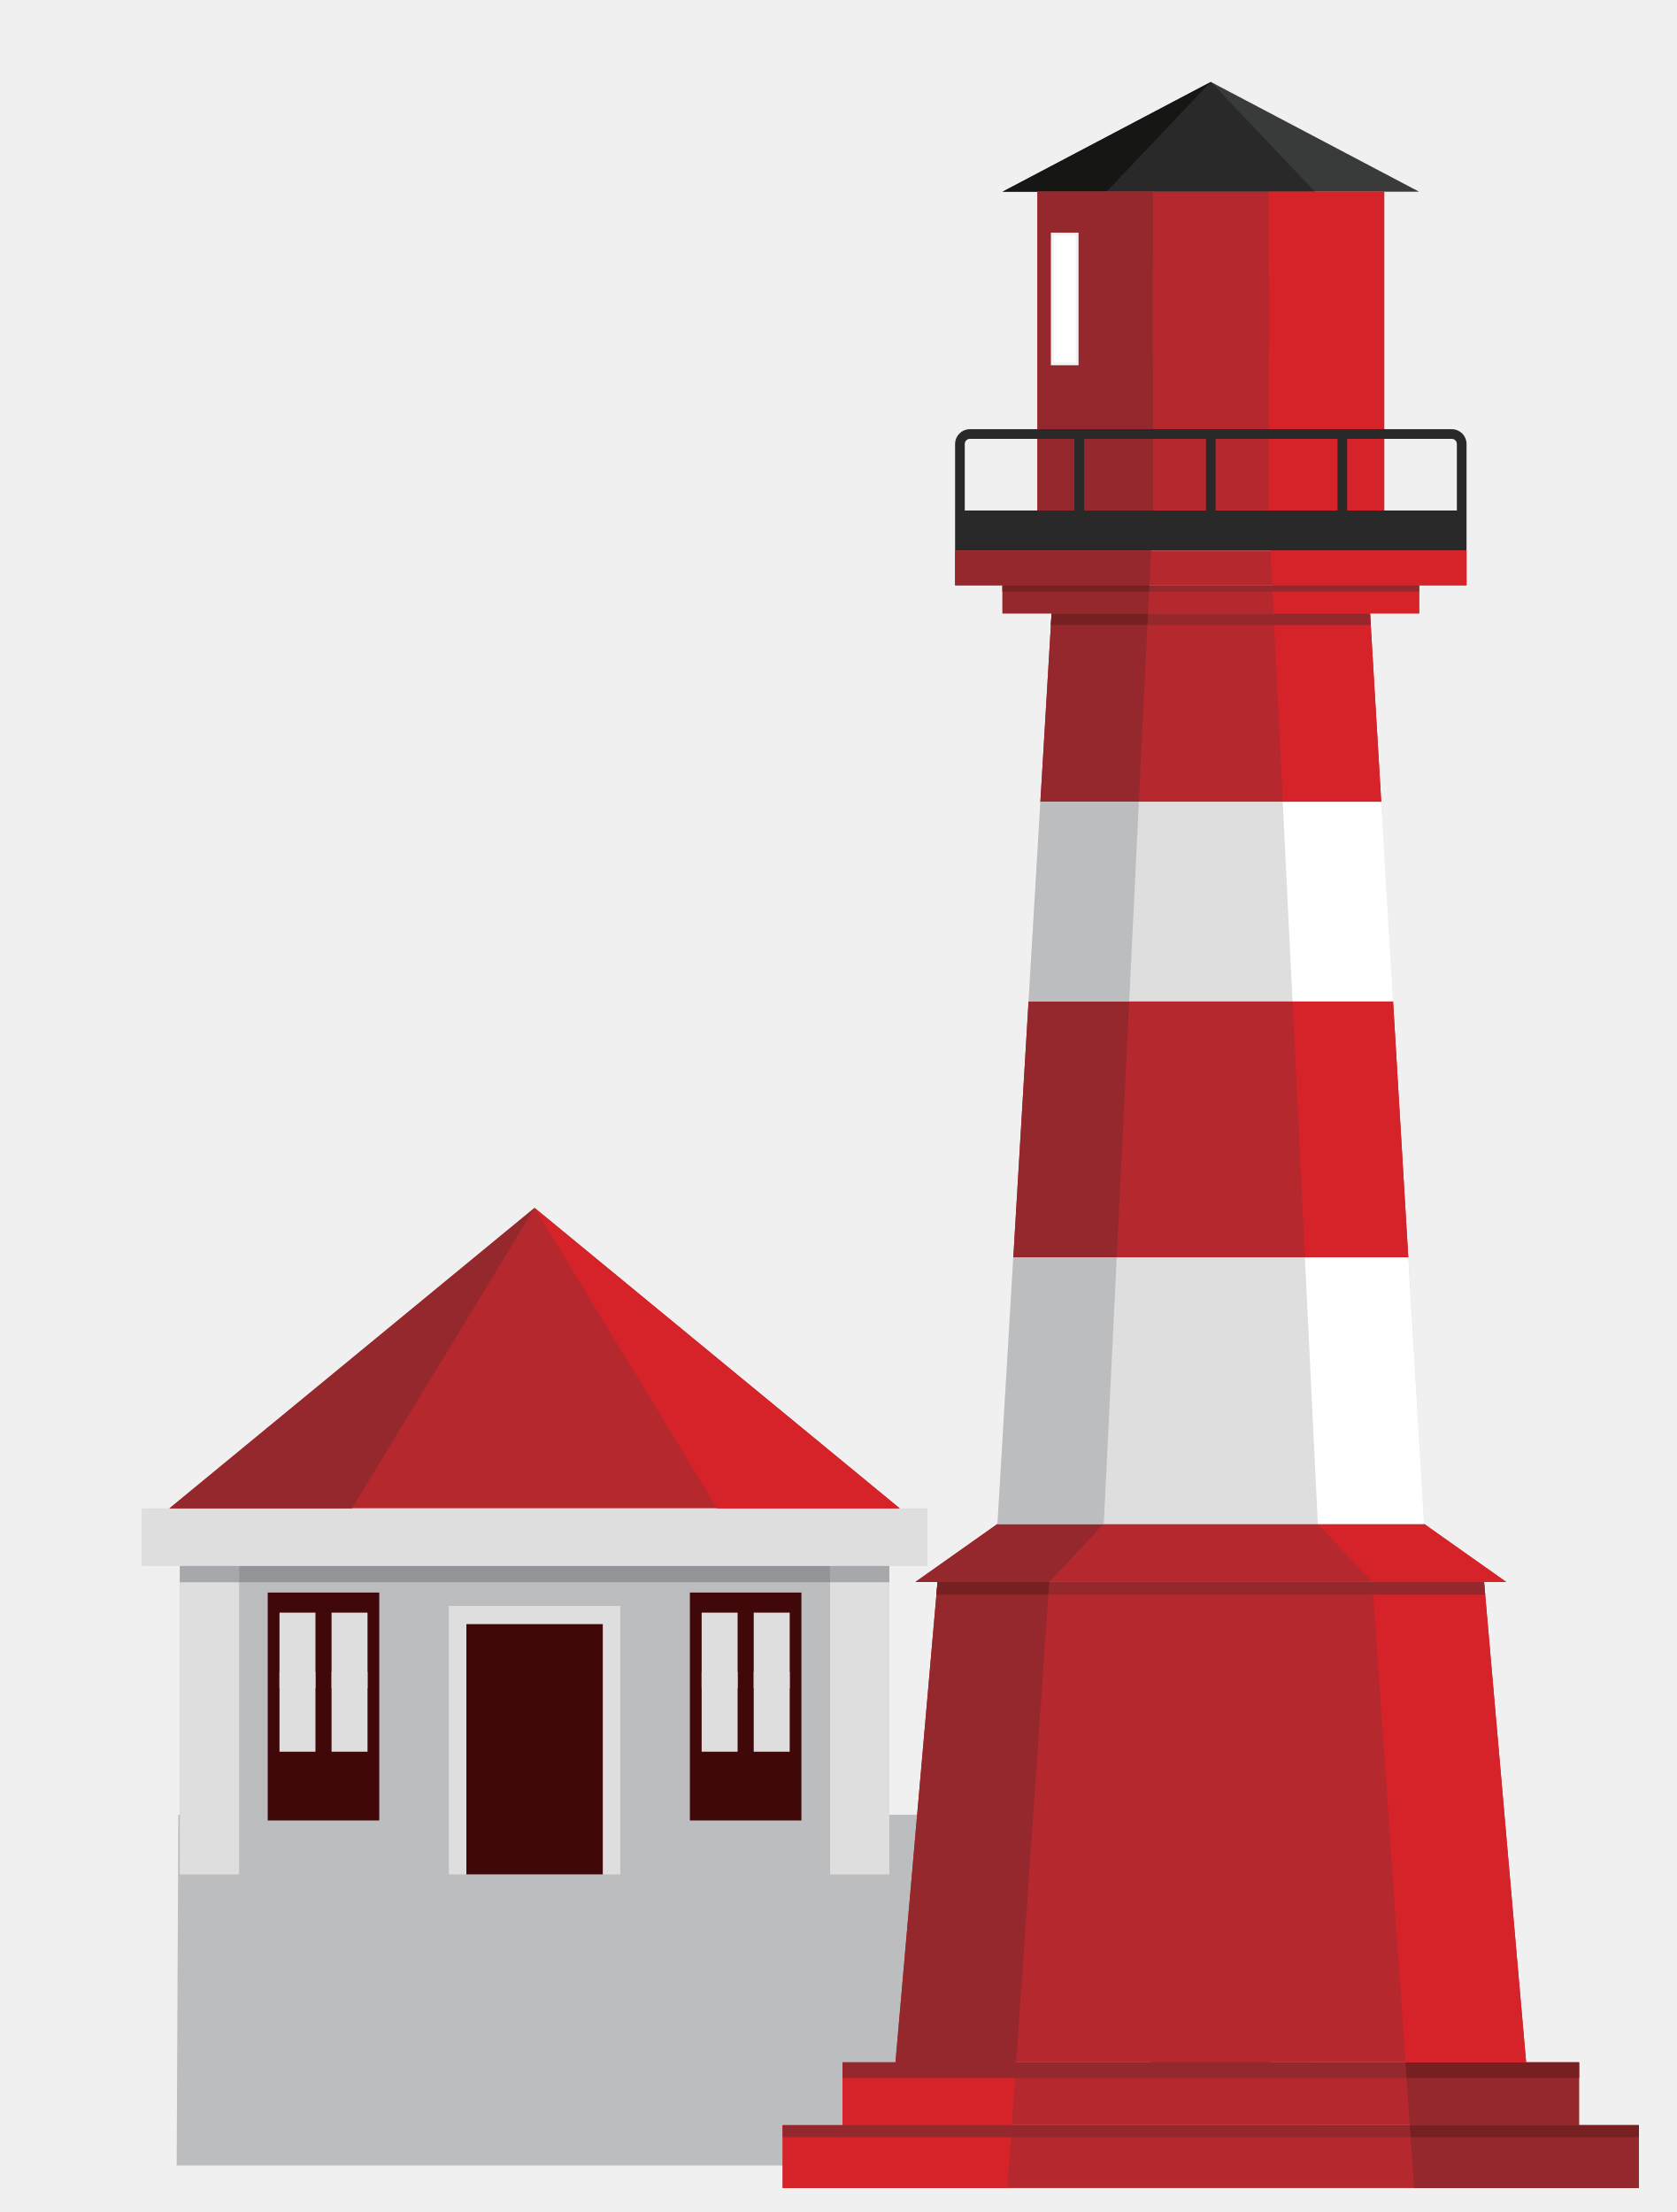
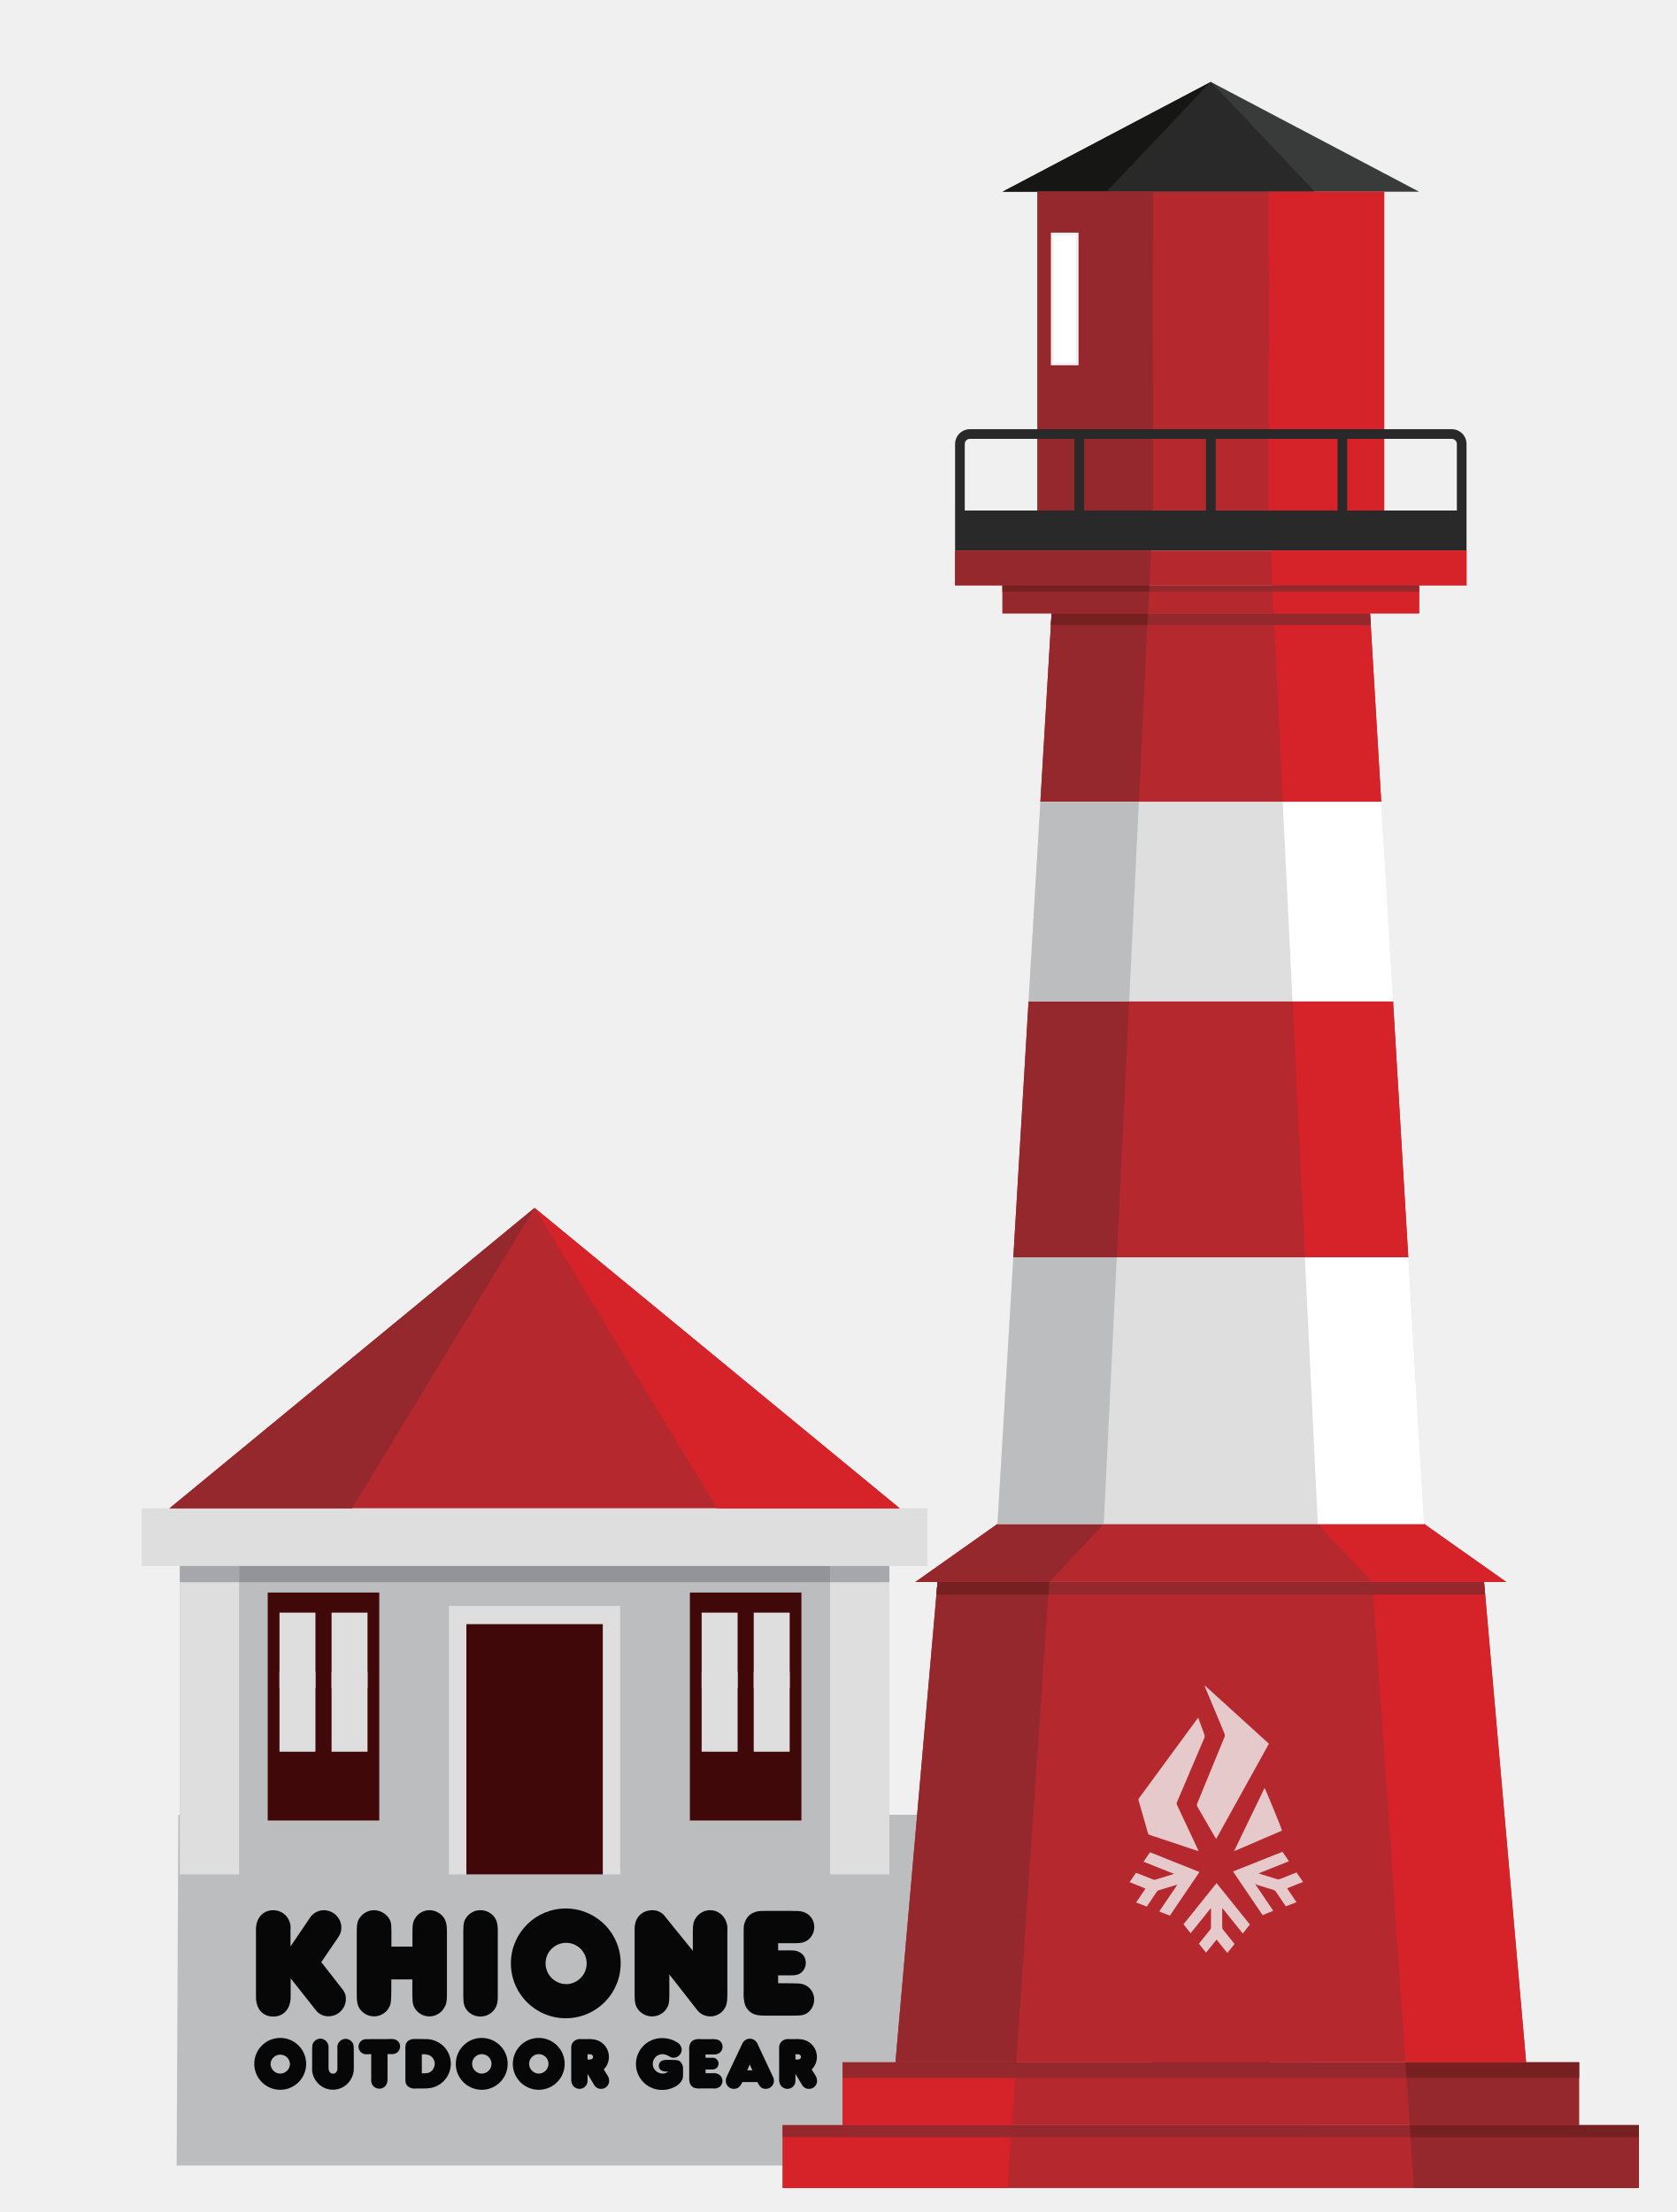
<svg xmlns="http://www.w3.org/2000/svg" height="760" viewBox="0 0 576 760" width="576">
  <path d="m61.26 623.52h188.17 201.67l-.58 120.51h-203.39-186.44z" fill="#bbbdbf" fill-rule="evenodd" />
  <path d="m183.64 415 125.44 103.25h-125.44-125.44z" fill="#b5282e" fill-rule="evenodd" />
  <path d="m48.68 518.25h269.92v19.8h-269.92z" fill="#dfdede" />
  <path d="m61.77 538.05h243.73v87.44h-243.73z" fill="#bbbdbf" />
  <path d="m285.14 538.05h20.37v105.96h-20.37z" fill="#dfdede" />
  <path d="m236.99 547.17h38.31v78.31h-38.31z" fill="#41080a" />
  <path d="m258.92 554.07h12.35v25.96h-12.35z" fill="#dfdede" />
  <path d="m241.03 554.07h12.35v25.96h-12.35z" fill="#dfdede" />
  <path d="m91.97 547.17h38.31v78.31h-38.31z" fill="#41080a" />
  <path d="m113.9 554.07h12.35v25.96h-12.35z" fill="#dfdede" />
  <path d="m96.01 554.07h12.35v25.96h-12.35z" fill="#dfdede" />
  <path d="m61.77 538.05h20.36v105.96h-20.36z" fill="#dfdede" />
  <path d="m154.19 551.77h58.89v92.24h-58.89z" fill="#dfdede" />
  <path d="m160.21 558.02h46.86v85.99h-46.86z" fill="#41080a" />
  <path d="m183.64 415 125.44 103.25h-62.72z" fill="#d62229" fill-rule="evenodd" />
  <path d="m183.64 415-125.44 103.25h62.72z" fill="#95282c" fill-rule="evenodd" />
  <path d="m285.14 538.05h20.37v5.57h-20.37z" fill="#a6a8ab" />
  <path d="m61.77 538.05h20.36v5.57h-20.36z" fill="#a6a8ab" />
  <path d="m82.14 538.05h203v5.57h-203z" fill="#929497" />
  <path d="m96.01 574.39h12.35v27.46h-12.35z" fill="#dfdede" />
  <path d="m113.9 574.39h12.35v27.46h-12.35z" fill="#dfdede" />
  <path d="m241.03 574.39h12.35v27.46h-12.35z" fill="#dfdede" />
  <path d="m258.92 574.39h12.35v27.46h-12.35z" fill="#dfdede" />
  <path d="m542.42 708.58h-126.49-126.48v21.59h126.48 126.49z" fill="#b5282e" fill-rule="evenodd" />
  <path d="m349.07 708.58h-59.62v21.59h58.14z" fill="#d62229" fill-rule="evenodd" />
  <path d="m542.42 708.58h-59.63l1.48 21.59h58.15z" fill="#95282c" fill-rule="evenodd" />
  <path d="m563 730.17h-147.07-147.06v21.6h147.06 147.07z" fill="#b5282e" fill-rule="evenodd" />
  <path d="m347.59 730.17h-78.72v21.6h77.23z" fill="#d62229" fill-rule="evenodd" />
  <path d="m563 730.17h-78.73l1.49 21.6h77.24z" fill="#95282c" fill-rule="evenodd" />
  <path d="m268.87 730.17h294.13v4.13h-294.13z" fill="#95282c" />
  <path d="m484.27 730.17h78.73v4.13h-78.44z" fill="#762022" fill-rule="evenodd" />
  <path d="m289.45 708.58h252.98v5.36h-252.98z" fill="#95282c" />
  <path d="m482.79 708.58h59.63v5.36h-59.26z" fill="#762022" fill-rule="evenodd" />
  <path d="m395.71 639.42h40.44v69.16h-40.44z" fill="#41080a" />
  <path d="m328.09 175.4h175.69v13.77h-175.69z" fill="#282928" />
  <g fill-rule="evenodd">
    <path d="m415.94 65.86h71.53l-71.53-37.71-71.54 37.71z" fill="#393a3a" />
    <path d="m415.93 708.58h-108.32l14.45-165.04h93.87 93.87l14.45 165.04z" fill="#b5282e" />
    <path d="m349.08 708.58h-41.47l14.45-165.04h38.37z" fill="#95282c" />
    <path d="m471.44 543.54h38.36l14.45 165.04h-41.45z" fill="#d62229" />
    <path d="m321.68 547.89.38-4.35h93.87 93.87l.38 4.35z" fill="#95282c" />
    <path d="m321.68 547.89.38-4.35h38.37l-.3 4.35z" fill="#762022" />
    <path d="m415.93 543.54h-101.49l28.21-19.95h73.28 73.28l28.22 19.95z" fill="#b5282e" />
    <path d="m360.43 543.54h-45.99l28.21-19.95h36.52z" fill="#95282c" />
    <path d="m452.7 523.59h36.51l28.22 19.95h-45.99z" fill="#d62229" />
    <path d="m474.47 275.51-3.84-64.75h-109.39l-3.85 64.75zm-126.37 156.49h135.67l5.44 91.63-10.67-179.63h-125.21l-10.68 179.59z" fill="#b5282e" />
    <path d="m391.22 275.51-1.87 38.64 5-103.39h-33.11l-3.85 64.75zm-43.12 156.49h35.52l4.28-88h-34.57l-10.68 179.59z" fill="#95282c" />
    <path d="m444 344 4.27 88h35.52l5.44 91.63-10.69-179.63zm-1.45-29.81-1.88-38.64h33.82l-3.84-64.75h-33.14z" fill="#d62229" />
    <path d="m361 214.75.24-3.99h54.69 54.7l.23 3.99z" fill="#95282c" />
    <path d="m361 214.75.24-3.99h33.13l-.2 3.99z" fill="#762022" />
    <path d="m478.54 344-4.07-68.45h-117.08l-4.06 68.45zm10.67 179.63-5.44-91.63h-135.67l-5.45 91.63z" fill="#dfdede" />
    <path d="m353.33 344 4.06-68.45h33.83l-3.32 68.45zm30.29 88h-35.52l-5.45 91.63h36.52z" fill="#bbbdbf" />
    <path d="m478.54 344-4.07-68.45h-33.82l3.35 68.45zm-25.84 179.59h36.51l-5.44-91.59h-35.52z" fill="#fff" />
    <path d="m415.93 210.76h-71.56v-9.65h71.56 71.57v9.65z" fill="#b5282e" />
    <path d="m394.37 210.76h-50v-9.65h50.46z" fill="#95282c" />
    <path d="m437.04 201.11h50.46v9.65h-49.99z" fill="#d62229" />
    <path d="m415.93 201.11h-87.84v-11.94h87.84 87.85v11.94z" fill="#b5282e" />
    <path d="m394.83 201.11h-66.74v-11.94h67.33z" fill="#95282c" />
    <path d="m436.46 189.17h67.32v11.94h-66.74z" fill="#d62229" />
    <path d="m415.94 28.15 35.76 37.71h-35.76-35.77z" fill="#282928" />
    <path d="m415.94 28.15-35.77 37.71h-35.77z" fill="#161715" />
    <path d="m475.5 175.4h-119.12v-109.54h119.12z" fill="#b5282e" />
    <path d="m475.5 65.86h-39.71v16.57l.21 17.57v16l-.21 15.54v43.86h39.71z" fill="#d62229" />
    <path d="m396.08 65.86h-39.7v109.54h39.7v-43.86l-.08-15.54v-18l.08-15.57z" fill="#95282c" />
    <path d="m328.09 175.4h3.32v-22.87a1.77 1.77 0 0 1 1.75-1.75h35.93v24.62h3.32v-24.62h41.87v24.62h3.32v-24.62h41.86v24.62h3.32v-24.62h35.93a1.76 1.76 0 0 1 1.75 1.75v22.87h3.32v-22.87a5.09 5.09 0 0 0 -5.07-5.07h-165.55a5.1 5.1 0 0 0 -5.07 5.07z" fill="#282928" />
  </g>
  <path d="m344.37 201.11h143.13v2.16h-143.13z" fill="#95282c" />
  <path d="m394.83 201.11h-50.46v2.16h50.36z" fill="#762022" fill-rule="evenodd" />
  <path d="m361.5 80.43h8.5v44.57h-8.5z" fill="#fff" stroke="#f2f2f2" stroke-miterlimit="10" />
+   <path d="m106.37 659.06a5.76 5.76 0 0 1 4.9-2.75 6.06 6.06 0 0 1 6 5.93 5.66 5.66 0 0 1 -.91 3.13l-6 8.78 7.33 9.38a4.93 4.93 0 0 1 1.13 3.23 6 6 0 0 1 -5.93 6 5.39 5.39 0 0 1 -4.14-1.78l-8.9-11.26v6.28c0 4.15-2.37 6.85-5.92 6.85-3.72 0-6-2.64-6-6.79v-23.12c0-3.93 2.37-6.63 5.93-6.63a6 6 0 0 1 4.47 2 6.11 6.11 0 0 1 1.46 4.69v5.76z" fill="#070707" />
+   <path d="m134.41 685.14c-.06 3-.22 3.72-1 5a5.92 5.92 0 0 1 -9.86 0c-.81-1.3-1-2.32-1-5v-21.66c0-2.53.27-3.61 1.24-4.85a6 6 0 0 1 4.69-2.32 6.25 6.25 0 0 1 4.79 2.32c1 1.3 1.19 2 1.19 5.12v5.07h7.22v-4.91c0-2.85.21-3.93 1.24-5.28a5.69 5.69 0 0 1 4.58-2.32 6.1 6.1 0 0 1 4.74 2.27c.92 1.18 1.29 2.59 1.29 4.9v21.77c0 2.48-.21 3.45-1 4.69a5.87 5.87 0 0 1 -9.75.49c-.92-1.3-1.13-2.32-1.13-5.18v-5.17h-7.22z" fill="#070707" />
+   <path d="m171 686c0 2.27-.43 3.67-1.51 4.85a6 6 0 0 1 -8.83.11c-1.14-1.24-1.51-2.48-1.51-5v-22.26c0-3 .27-4.1 1.51-5.45a5.69 5.69 0 0 1 4.36-1.94 6 6 0 0 1 4.42 1.89c1.19 1.35 1.56 2.59 1.56 5.5z" fill="#070707" />
+   <path d="m194.41 655.72a18.86 18.86 0 1 1 -18.91 18.65 18.86 18.86 0 0 1 18.91-18.65zm.06 26a7.14 7.14 0 0 0 7.06-7.12 7.06 7.06 0 0 0 -14.12-.05 7.15 7.15 0 0 0 7.06 7.15z" fill="#070707" />
+   <path d="m238 663.59c0-2.37.22-3.45 1.08-4.69a5.83 5.83 0 0 1 9.38-.43 6.76 6.76 0 0 1 1.4 4.74v22c0 2.85-.27 4-1.3 5.39a5.81 5.81 0 0 1 -4.56 2.2 5.68 5.68 0 0 1 -4.69-2.43l-9.38-12v7.55c0 2.37-.32 3.45-1.34 4.74a6 6 0 0 1 -4.59 2.14 6.1 6.1 0 0 1 -4.75-2.32c-1-1.35-1.24-2.43-1.24-5.07v-22.74c0-3.82 2.48-6.36 6.2-6.36a5.35 5.35 0 0 1 4.42 2.38l9.37 11.58z" fill="#070707" />
+   <path d="m272.75 681.43c2.59 0 3.72.32 5 1.34a5.55 5.55 0 0 1 1.94 4.21 5.78 5.78 0 0 1 -1.94 4.31c-1.18 1-2.21 1.24-4.9 1.24h-9.25c-2.75 0-3.51-.11-4.53-.49a5.46 5.46 0 0 1 -3.4-4.31 14.1 14.1 0 0 1 -.21-3.55v-19.51c0-3 0-3.4.54-4.53a5.28 5.28 0 0 1 2.85-3c1.35-.54 1.62-.6 5.12-.6h7.12c3.39 0 3.71.06 4.52.27a5.3 5.3 0 0 1 4.1 5.18 5.62 5.62 0 0 1 -1.94 4.36c-1.08.92-2.32 1.3-4.53 1.3h-5.93v2.47h4.69c2.91 0 4.8 1.73 4.8 4.26a4.43 4.43 0 0 1 -1.57 3.4c-.91.7-1.77.91-3.66.91h-4.26v2.7z" fill="#070707" />
+   <path d="m96.28 700.19a8.91 8.91 0 1 1 -8.93 8.8 8.91 8.91 0 0 1 8.93-8.8zm0 12.26a3.37 3.37 0 0 0 3.33-3.36 3.34 3.34 0 0 0 -6.67 0 3.37 3.37 0 0 0 3.37 3.36z" fill="#070707" />
+   <path d="m112.86 710.47c0 1.22.56 2 1.52 2s1.53-.72 1.53-1.89v-6.77a2.8 2.8 0 0 1 .61-2.24 2.83 2.83 0 0 1 2.17-1.07 3 3 0 0 1 2.18 1c.54.64.67 1.15.67 2.68v6a7.46 7.46 0 0 1 -1.79 5.32 7.08 7.08 0 0 1 -11.14-.46 7.11 7.11 0 0 1 -1.38-4.86v-6c0-1.61.11-2 .59-2.65a3 3 0 0 1 2.21-1.1 2.92 2.92 0 0 1 2.06.9 3.06 3.06 0 0 1 .77 2.41z" fill="#070707" />
+   <path d="m126.05 705.81a2.73 2.73 0 0 1 -2.11-.74 2.6 2.6 0 0 1 .66-4.2c.58-.25.81-.28 3-.28h5.65a11.39 11.39 0 0 1 1.91 0 2.55 2.55 0 0 1 2.29 2.55 2.81 2.81 0 0 1 -.92 2 3.08 3.08 0 0 1 -2.16.61h-1.25v8.45a3.76 3.76 0 0 1 -.48 2.16 2.66 2.66 0 0 1 -2.32 1.27 2.83 2.83 0 0 1 -2.32-1.17 3.49 3.49 0 0 1 -.48-2.21v-8.5z" fill="#070707" />
+   <path d="m145.91 700.59a8.73 8.73 0 0 1 6.16 2.17 8.43 8.43 0 0 1 2.8 6.31 8.55 8.55 0 0 1 -2.73 6.23 8.41 8.41 0 0 1 -4 2.06 16.67 16.67 0 0 1 -2.88.21h-2.36a3.72 3.72 0 0 1 -2.37-.46 2.49 2.49 0 0 1 -1.17-1.53 7.06 7.06 0 0 1 -.1-1.83v-9.34a5.93 5.93 0 0 1 .12-2c.41-1.22 1.45-1.86 3.08-1.86zm-1 11.76c1.94 0 2.4-.1 3.06-.56a3.4 3.4 0 0 0 1.37-2.7 3.26 3.26 0 0 0 -1.8-2.92 4.69 4.69 0 0 0 -2.17-.36h-.46z" fill="#070707" />
+   <path d="m165.51 700.19a8.91 8.91 0 1 1 -8.93 8.8 8.9 8.9 0 0 1 8.93-8.8zm0 12.26a3.37 3.37 0 0 0 3.33-3.36 3.33 3.33 0 0 0 -6.66 0 3.37 3.37 0 0 0 3.36 3.36z" fill="#070707" />
+   <path d="m185.09 700.19a8.91 8.91 0 1 1 -8.93 8.8 8.9 8.9 0 0 1 8.93-8.8zm0 12.26a3.37 3.37 0 0 0 3.33-3.36 3.33 3.33 0 0 0 -6.66 0 3.37 3.37 0 0 0 3.36 3.36z" fill="#070707" />
+   <path d="m208.72 713.14a3.43 3.43 0 0 1 .54 1.81 2.73 2.73 0 0 1 -2.8 2.74 2.6 2.6 0 0 1 -2.32-1.29l-2.31-3.85v2.32a2.74 2.74 0 0 1 -2.75 2.82 2.86 2.86 0 0 1 -2.19-1 3.69 3.69 0 0 1 -.66-2.4v-10.47a2.93 2.93 0 0 1 .91-2.49 3.27 3.27 0 0 1 2.55-.74h2.31a10.16 10.16 0 0 1 2.72.26 6.08 6.08 0 0 1 4.46 5.85 6 6 0 0 1 -1.78 4.3zm-6.89-5.52h.61c.84 0 1.27-.28 1.27-.89s-.46-1-1.3-.92a4.62 4.62 0 0 1 -.58 0z" fill="#070707" />
+   <path d="m228.71 711.74c-1.5 0-2.39-.76-2.39-2s.94-2.06 2.72-2h1.84c2 0 2.49.21 3.05.87a3.46 3.46 0 0 1 .71 2.47v1.45a5.67 5.67 0 0 1 -.18 1.86 5.51 5.51 0 0 1 -2.8 2.67 8.63 8.63 0 0 1 -4 1 8.91 8.91 0 1 1 0-17.81 9.3 9.3 0 0 1 4.76 1.34 3.15 3.15 0 0 1 1.76 2.63 2.85 2.85 0 0 1 -2.85 2.79 2.16 2.16 0 0 1 -.74-.12l-1.25-.66a4.4 4.4 0 0 0 -1.78-.46 3.33 3.33 0 1 0 2 6z" fill="#070707" />
+   <path d="m244.93 712.32a3.16 3.16 0 0 1 2.34.64 2.61 2.61 0 0 1 .92 2 2.71 2.71 0 0 1 -.92 2 3.07 3.07 0 0 1 -2.31.59h-4.35a5.4 5.4 0 0 1 -2.14-.23 2.56 2.56 0 0 1 -1.6-2 6.19 6.19 0 0 1 -.11-1.68v-9.21a4.28 4.28 0 0 1 .26-2.14 2.54 2.54 0 0 1 1.35-1.4 5 5 0 0 1 2.41-.28h3.36a7.23 7.23 0 0 1 2.14.13 2.5 2.5 0 0 1 1.94 2.44 2.66 2.66 0 0 1 -.92 2.06 3 3 0 0 1 -2.14.62h-2.8v1.14h2.22a2 2 0 0 1 2.26 2 2.08 2.08 0 0 1 -.74 1.6 2.48 2.48 0 0 1 -1.73.43h-2v1.27z" fill="#070707" />
+   <path d="m252.09 717.69a2.75 2.75 0 0 1 -2.77-2.8 3.44 3.44 0 0 1 .35-1.47l5.33-11.28a2.81 2.81 0 0 1 2.57-1.68 2.84 2.84 0 0 1 2.62 1.71l5.35 11.4a2.92 2.92 0 0 1 .33 1.35 2.8 2.8 0 0 1 -2.83 2.77c-1.29 0-2.06-.61-2.85-2.34h-5.19c-.72 1.65-1.56 2.34-2.91 2.34zm6.34-6.38-.87-2-.86 2z" fill="#070707" />
+   <path d="m280.15 713.14a3.51 3.51 0 0 1 .53 1.81 2.73 2.73 0 0 1 -2.8 2.74 2.61 2.61 0 0 1 -2.32-1.29l-2.31-3.85v2.32a2.74 2.74 0 0 1 -2.75 2.82 2.86 2.86 0 0 1 -2.19-1 3.69 3.69 0 0 1 -.66-2.4v-10.47a2.91 2.91 0 0 1 .92-2.49 3.23 3.23 0 0 1 2.54-.74h2.34a10.2 10.2 0 0 1 2.73.26 6.07 6.07 0 0 1 4.45 5.85 6 6 0 0 1 -1.81 4.33zm-6.9-5.52h.61c.84 0 1.27-.28 1.27-.89s-.46-1-1.3-.92a4.7 4.7 0 0 1 -.58 0z" fill="#070707" />
+   <g fill="#f2f2f2" opacity=".8">
+     <path d="m417.77 631.83c-.18-.28-.29-.45-.39-.62q-3-5.24-6.05-10.46a1.1 1.1 0 0 1 -.08-1.07q4.69-11.43 9.38-22.85a1.42 1.42 0 0 0 0-1.21c-2.22-5.28-4.41-10.56-6.61-15.84a1.82 1.82 0 0 1 -.18-.72l22.06 20.05c-6.03 10.89-12.05 21.76-18.13 32.72z" />
+     <path d="m411.61 590.21.25.63c.62 1.71 1.23 3.43 1.87 5.13a1.32 1.32 0 0 1 0 1.1q-4.69 11-9.37 22a1.24 1.24 0 0 0 0 1.14q3.56 7.54 7.08 15.1c.09.2.17.4.29.69-.38-.11-.67-.19-1-.29l-15.7-5.23a.89.89 0 0 1 -.68-.68c-1.05-3.71-2.13-7.42-3.21-11.13a.88.88 0 0 1 .14-.85q10-13.67 20.06-27.35z" />
+     <path d="m431.18 647.32c2.11 3.11 4.14 6.12 6.21 9.19l-3.66 1.49-10.17-15 17-6.77 2.22 3.25-10.42 4.17c.34.12.54.21.75.27 1.82.56 3.64 1.1 5.45 1.68a1.52 1.52 0 0 0 1.11 0c1.68-.69 3.37-1.35 5.06-2l.66-.25 2.22 3.23-5.46 2.2 3.22 4.77-3.66 1.43-.4-.58c-1-1.47-2-2.94-3-4.42a1.48 1.48 0 0 0 -.85-.64c-1.88-.56-3.75-1.14-5.62-1.72-.18-.2-.36-.23-.66-.3z" />
+     <path d="m392.82 639.65 2.22-3.24 17 6.77-10.16 15-3.67-1.43 6.2-9.17a3.83 3.83 0 0 0 -.51.09c-1.94.59-3.87 1.2-5.8 1.78a1.31 1.31 0 0 0 -.76.56q-1.5 2.25-3 4.48c-.12.18-.26.36-.41.58l-3.65-1.43 3.22-4.76c-1.8-.78-3.62-1.43-5.46-2.22l2.21-3.21.57.2 5.24 2.09a1.11 1.11 0 0 0 .82.08c2-.63 4-1.23 6-1.85l.41-.17c-3.59-1.42-7.02-2.74-10.47-4.15z" />
+     <path d="m417.91 666.41-3.62 4.49-2.43-3.06c.13-.18.24-.34.37-.5 1.15-1.43 2.3-2.87 3.46-4.3a1.15 1.15 0 0 0 .31-.77c0-2.06 0-4.13 0-6.19a3.31 3.31 0 0 0 -.07-.47l-6.93 8.61-2.45-3.08 11.36-14.14 11.45 14.23-2.44 3.09-7-8.72c0 .27-.06.42-.06.57v6a1.33 1.33 0 0 0 .33.89c1.16 1.42 2.31 2.86 3.46 4.29l.44.57-2.48 3.08z" />
+     <path d="m424 635.86 10.4-21.56c.32.4 5.64 13.35 6 14.66l-16.4 7.04z" />
+   </g>
</svg>
